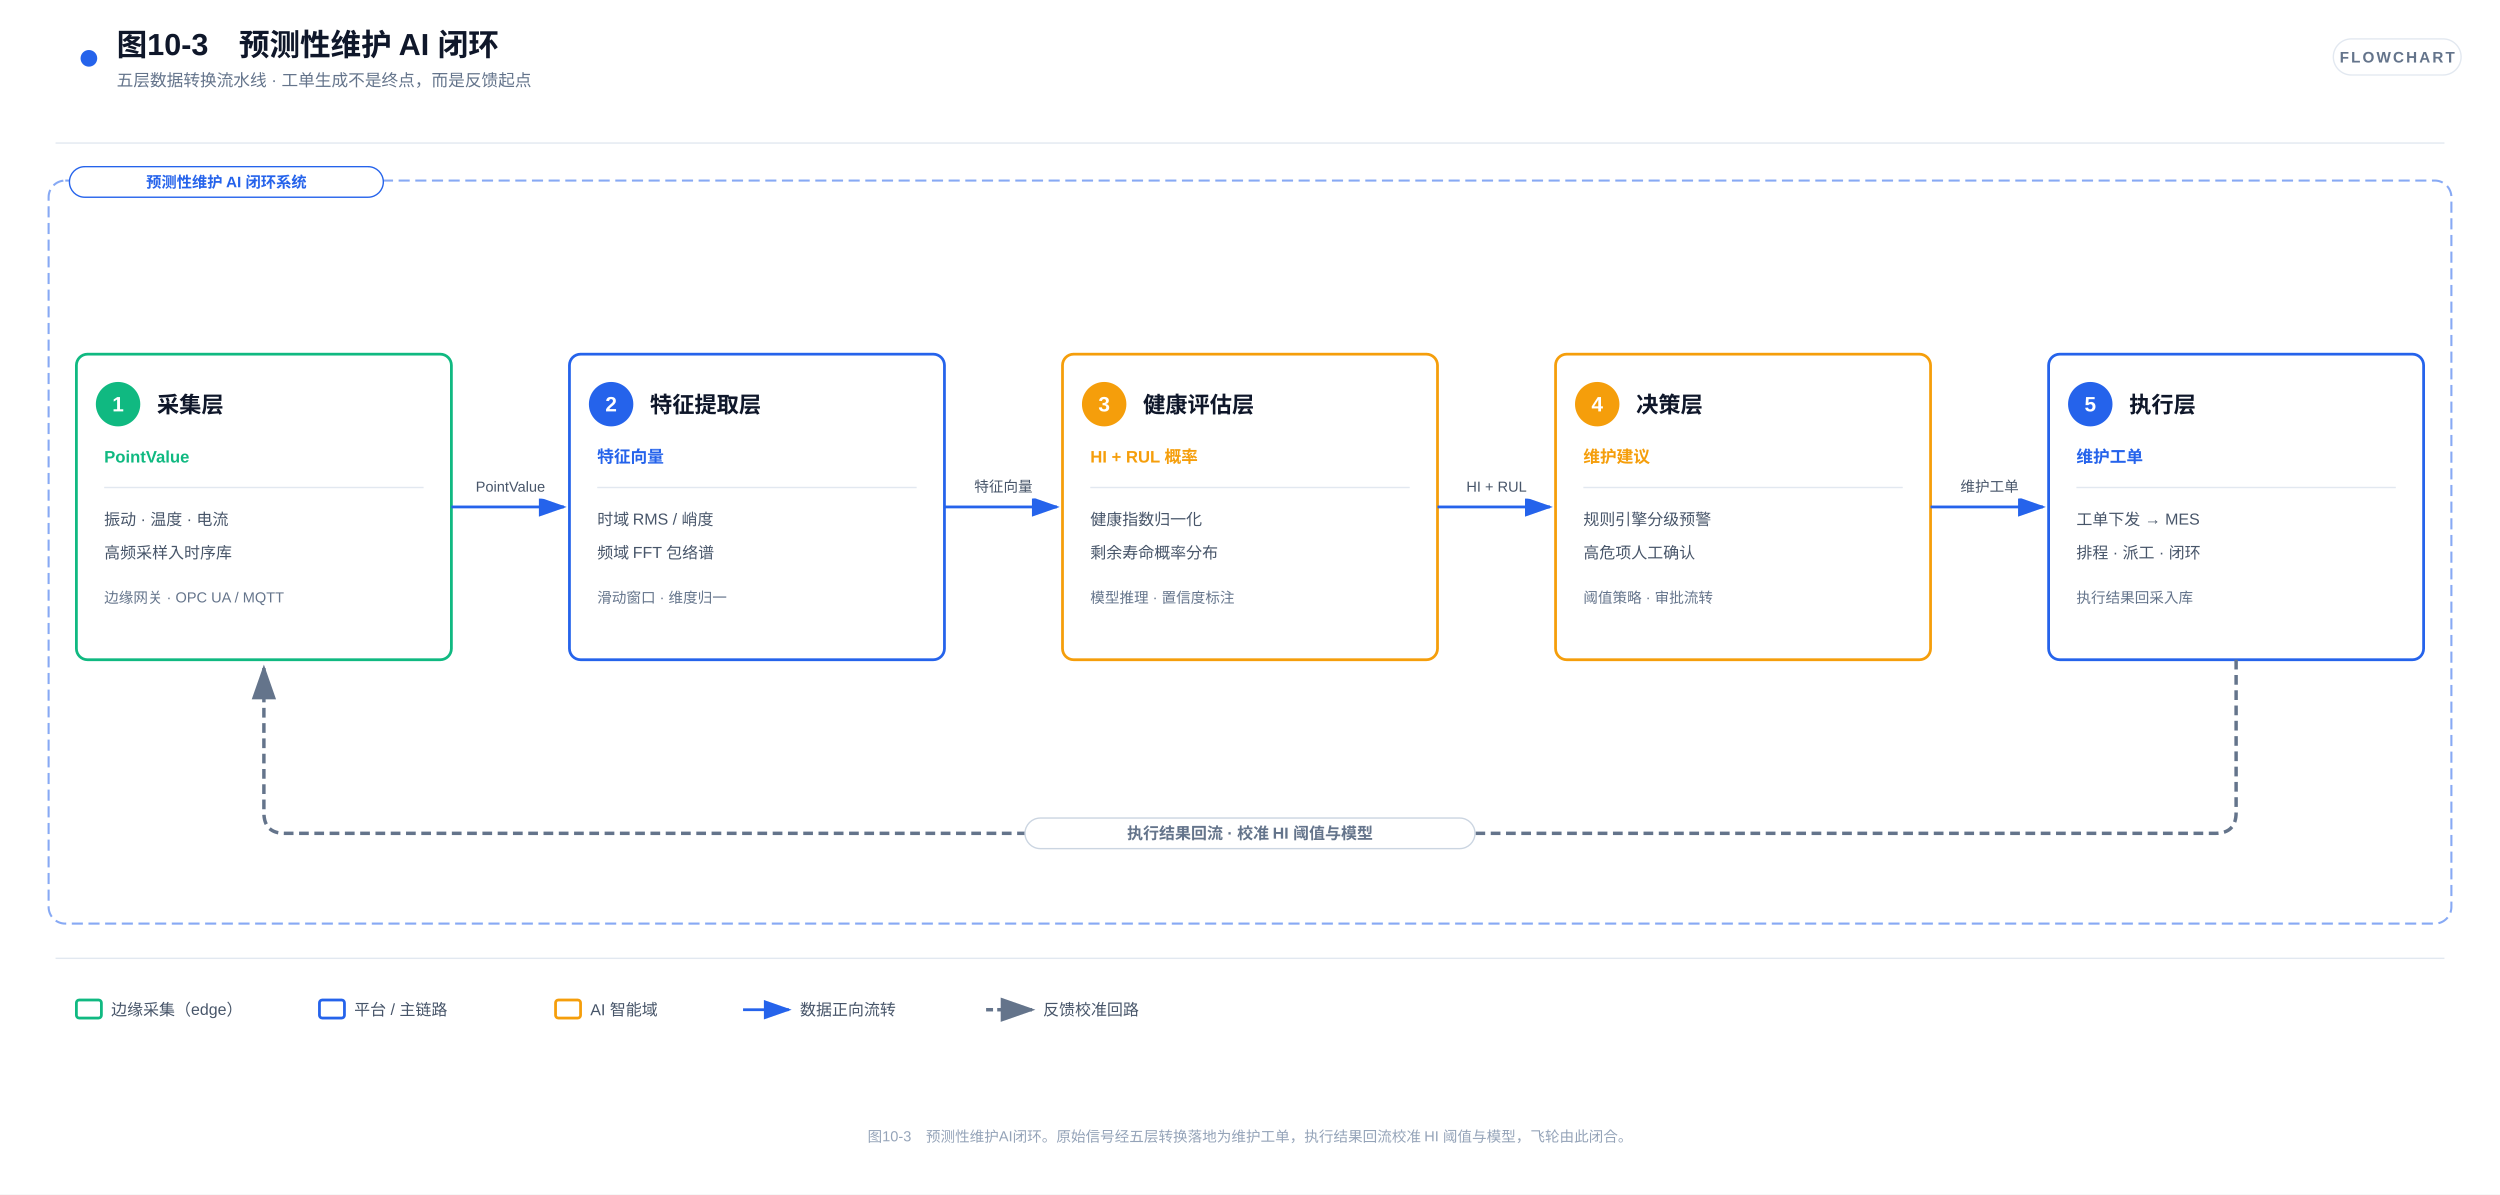
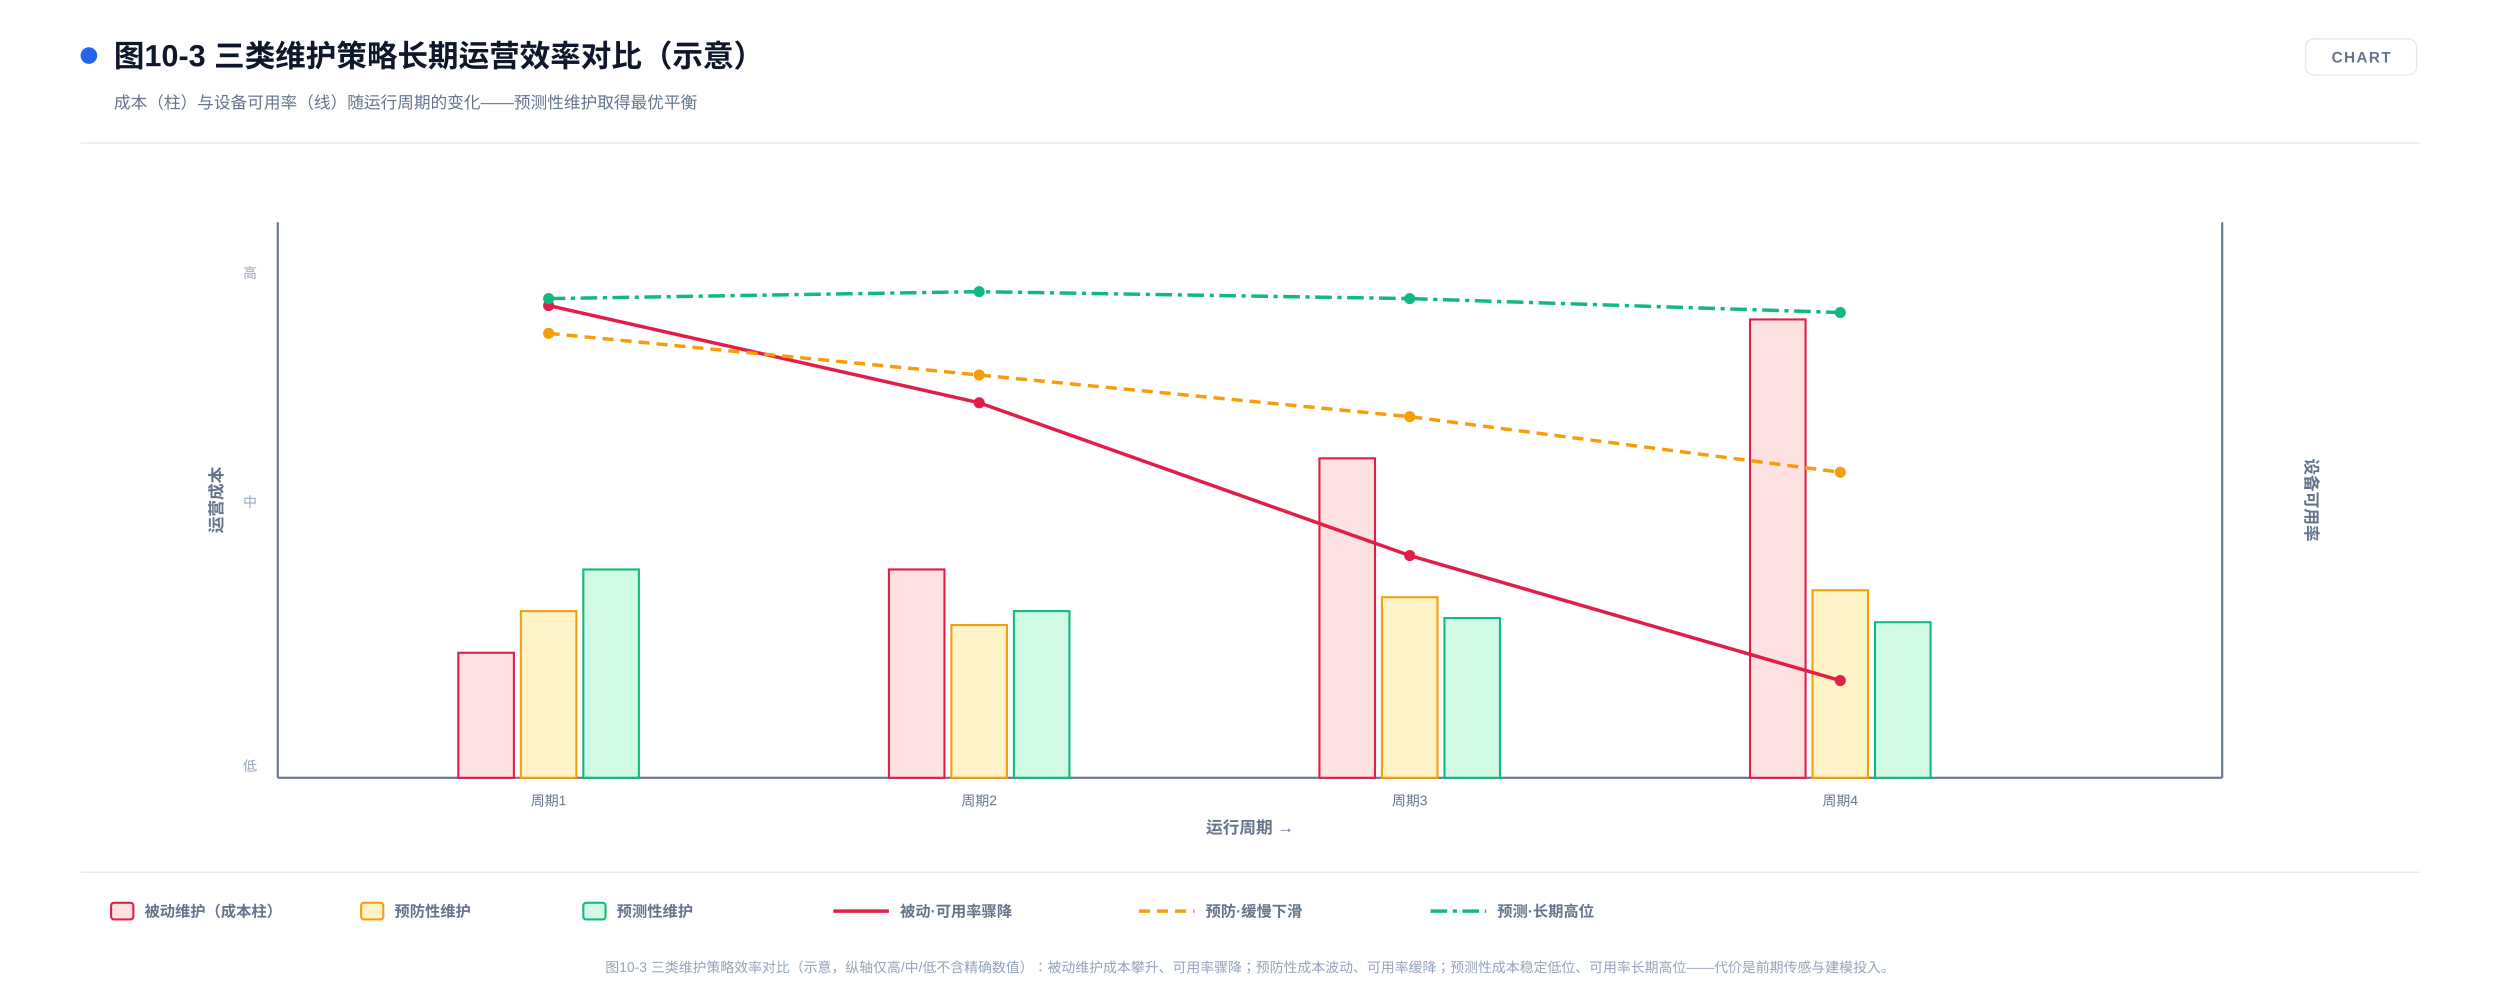
- <svg xmlns="http://www.w3.org/2000/svg" width="1800" height="860" viewBox="0 0 1800 860" data-style="architecture-diagram-wireframe-white" font-family="'JetBrains Mono','PingFang SC','Microsoft YaHei',Arial,sans-serif" text-rendering="geometricPrecision">
+ <svg xmlns="http://www.w3.org/2000/svg" width="1800" height="720" viewBox="0 0 1800 720" role="img" aria-label="图10-3 三类维护策略长期运营效率对比" data-style="architecture-diagram-wireframe-white" font-family="'JetBrains Mono','PingFang SC','Microsoft YaHei',Arial,sans-serif">
  <defs>
-     <marker id="ah-blue" markerWidth="10" markerHeight="7" refX="9" refY="3.5" orient="auto">
-       <polygon points="0 0,10 3.5,0 7" fill="#2563EB" />
-     </marker>
    <marker id="ah-gray" markerWidth="10" markerHeight="7" refX="9" refY="3.5" orient="auto">
      <polygon points="0 0,10 3.5,0 7" fill="#64748B" />
    </marker>
-     <marker id="ah-green" markerWidth="10" markerHeight="7" refX="9" refY="3.5" orient="auto">
-       <polygon points="0 0,10 3.5,0 7" fill="#10B981" />
-     </marker>
-     <marker id="ah-orange" markerWidth="10" markerHeight="7" refX="9" refY="3.5" orient="auto">
-       <polygon points="0 0,10 3.5,0 7" fill="#F59E0B" />
-     </marker>
-     <marker id="ah-purple" markerWidth="10" markerHeight="7" refX="9" refY="3.5" orient="auto">
-       <polygon points="0 0,10 3.5,0 7" fill="#7C3AED" />
-     </marker>
  </defs>
-   <rect x="0" y="0" width="1800" height="860" fill="#FFFFFF" />
-   <circle cx="64" cy="42" r="6" fill="#2563EB" />
-   <text x="84" y="40" font-size="22" font-weight="700" fill="#0F172A">图10-3　预测性维护 AI 闭环</text>
-   <text x="84" y="62" font-size="12" fill="#64748B">五层数据转换流水线 · 工单生成不是终点，而是反馈起点</text>
-   <rect x="1680" y="28" width="92" height="26" rx="13" fill="#FFFFFF" stroke="#E2E8F0" />
-   <text x="1726" y="45" font-size="11" font-weight="700" fill="#64748B" text-anchor="middle" letter-spacing="1.5">FLOWCHART</text>
-   <line x1="40" y1="103" x2="1760" y2="103" stroke="#E2E8F0" />
-   <rect x="35" y="130" width="1730" height="535" rx="12" fill="none" stroke="#2563EB" stroke-width="1.5" stroke-dasharray="8 4" opacity="0.55" />
-   <rect x="50" y="120" width="226" height="22" rx="11" fill="#FFFFFF" stroke="#2563EB" stroke-width="1" />
-   <text x="163" y="135" font-size="11" font-weight="700" fill="#2563EB" text-anchor="middle">预测性维护 AI 闭环系统</text>
+   <rect x="0" y="0" width="1800" height="720" fill="#FFFFFF" />
+   <circle cx="64" cy="40" r="6" fill="#2563EB" />
+   <text x="82" y="48" fill="#0F172A" font-size="22" font-weight="700">图10-3 三类维护策略长期运营效率对比（示意）</text>
+   <text x="82" y="78" fill="#64748B" font-size="12" font-weight="500">成本（柱）与设备可用率（线）随运行周期的变化——预测性维护取得最优平衡</text>
+   <rect x="1660" y="28" width="80" height="26" rx="6" fill="#FFFFFF" stroke="#E2E8F0" stroke-width="1" />
+   <text x="1700" y="45" fill="#64748B" font-size="11" font-weight="700" text-anchor="middle" letter-spacing="1">CHART</text>
+   <line x1="58" y1="103" x2="1742" y2="103" stroke="#E2E8F0" stroke-width="1" />
+   <line x1="200" y1="560" x2="1600" y2="560" stroke="#64748B" stroke-width="1.5" />
+   <line x1="200" y1="160" x2="200" y2="560" stroke="#64748B" stroke-width="1.5" />
+   <line x1="1600" y1="160" x2="1600" y2="560" stroke="#64748B" stroke-width="1.5" />
+   <text x="160" y="360" fill="#64748B" font-size="12" font-weight="600" text-anchor="middle" transform="rotate(-90 160 360)">运营成本</text>
+   <text x="1660" y="360" fill="#64748B" font-size="12" font-weight="600" text-anchor="middle" transform="rotate(90 1660 360)">设备可用率</text>
+   <text x="900" y="600" fill="#64748B" font-size="12" font-weight="600" text-anchor="middle">运行周期 →</text>
+   <text x="185" y="200" fill="#94A3B8" font-size="10" text-anchor="end">高</text>
+   <text x="185" y="365" fill="#94A3B8" font-size="10" text-anchor="end">中</text>
+   <text x="185" y="555" fill="#94A3B8" font-size="10" text-anchor="end">低</text>
  <g>
-     <rect x="55" y="255" width="270" height="220" rx="8" fill="#FFFFFF" stroke="#10B981" stroke-width="2" />
-     <circle cx="85" cy="291" r="16" fill="#10B981" />
-     <text x="85" y="291" font-size="15" font-weight="700" fill="#FFFFFF" text-anchor="middle" dominant-baseline="central">1</text>
-     <text x="113" y="297" font-size="16" font-weight="700" fill="#0F172A">采集层</text>
-     <text x="75" y="333" font-size="12" font-weight="700" fill="#10B981">PointValue</text>
-     <line x1="75" y1="351" x2="305" y2="351" stroke="#E2E8F0" />
-     <text x="75" y="378" font-size="11.5" fill="#475569">振动 · 温度 · 电流</text>
-     <text x="75" y="402" font-size="11.5" fill="#475569">高频采样入时序库</text>
-     <text x="75" y="434" font-size="10.5" fill="#64748B">边缘网关 · OPC UA / MQTT</text>
+     <rect x="330" y="470" width="40" height="90" fill="#FEE2E2" stroke="#E11D48" stroke-width="1.5" />
+     <rect x="375" y="440" width="40" height="120" fill="#FEF3C7" stroke="#F59E0B" stroke-width="1.5" />
+     <rect x="420" y="410" width="40" height="150" fill="#D1FAE5" stroke="#10B981" stroke-width="1.5" />
+     <text x="395" y="580" fill="#64748B" font-size="10" text-anchor="middle">周期1</text>
+     <rect x="640" y="410" width="40" height="150" fill="#FEE2E2" stroke="#E11D48" stroke-width="1.5" />
+     <rect x="685" y="450" width="40" height="110" fill="#FEF3C7" stroke="#F59E0B" stroke-width="1.5" />
+     <rect x="730" y="440" width="40" height="120" fill="#D1FAE5" stroke="#10B981" stroke-width="1.5" />
+     <text x="705" y="580" fill="#64748B" font-size="10" text-anchor="middle">周期2</text>
+     <rect x="950" y="330" width="40" height="230" fill="#FEE2E2" stroke="#E11D48" stroke-width="1.5" />
+     <rect x="995" y="430" width="40" height="130" fill="#FEF3C7" stroke="#F59E0B" stroke-width="1.5" />
+     <rect x="1040" y="445" width="40" height="115" fill="#D1FAE5" stroke="#10B981" stroke-width="1.5" />
+     <text x="1015" y="580" fill="#64748B" font-size="10" text-anchor="middle">周期3</text>
+     <rect x="1260" y="230" width="40" height="330" fill="#FEE2E2" stroke="#E11D48" stroke-width="1.5" />
+     <rect x="1305" y="425" width="40" height="135" fill="#FEF3C7" stroke="#F59E0B" stroke-width="1.5" />
+     <rect x="1350" y="448" width="40" height="112" fill="#D1FAE5" stroke="#10B981" stroke-width="1.5" />
+     <text x="1325" y="580" fill="#64748B" font-size="10" text-anchor="middle">周期4</text>
  </g>
-   <g>
-     <rect x="410" y="255" width="270" height="220" rx="8" fill="#FFFFFF" stroke="#2563EB" stroke-width="2" />
-     <circle cx="440" cy="291" r="16" fill="#2563EB" />
-     <text x="440" y="291" font-size="15" font-weight="700" fill="#FFFFFF" text-anchor="middle" dominant-baseline="central">2</text>
-     <text x="468" y="297" font-size="16" font-weight="700" fill="#0F172A">特征提取层</text>
-     <text x="430" y="333" font-size="12" font-weight="700" fill="#2563EB">特征向量</text>
-     <line x1="430" y1="351" x2="660" y2="351" stroke="#E2E8F0" />
-     <text x="430" y="378" font-size="11.5" fill="#475569">时域 RMS / 峭度</text>
-     <text x="430" y="402" font-size="11.5" fill="#475569">频域 FFT 包络谱</text>
-     <text x="430" y="434" font-size="10.5" fill="#64748B">滑动窗口 · 维度归一</text>
-   </g>
-   <g>
-     <rect x="765" y="255" width="270" height="220" rx="8" fill="#FFFFFF" stroke="#F59E0B" stroke-width="2" />
-     <circle cx="795" cy="291" r="16" fill="#F59E0B" />
-     <text x="795" y="291" font-size="15" font-weight="700" fill="#FFFFFF" text-anchor="middle" dominant-baseline="central">3</text>
-     <text x="823" y="297" font-size="16" font-weight="700" fill="#0F172A">健康评估层</text>
-     <text x="785" y="333" font-size="12" font-weight="700" fill="#F59E0B">HI + RUL 概率</text>
-     <line x1="785" y1="351" x2="1015" y2="351" stroke="#E2E8F0" />
-     <text x="785" y="378" font-size="11.5" fill="#475569">健康指数归一化</text>
-     <text x="785" y="402" font-size="11.5" fill="#475569">剩余寿命概率分布</text>
-     <text x="785" y="434" font-size="10.5" fill="#64748B">模型推理 · 置信度标注</text>
-   </g>
-   <g>
-     <rect x="1120" y="255" width="270" height="220" rx="8" fill="#FFFFFF" stroke="#F59E0B" stroke-width="2" />
-     <circle cx="1150" cy="291" r="16" fill="#F59E0B" />
-     <text x="1150" y="291" font-size="15" font-weight="700" fill="#FFFFFF" text-anchor="middle" dominant-baseline="central">4</text>
-     <text x="1178" y="297" font-size="16" font-weight="700" fill="#0F172A">决策层</text>
-     <text x="1140" y="333" font-size="12" font-weight="700" fill="#F59E0B">维护建议</text>
-     <line x1="1140" y1="351" x2="1370" y2="351" stroke="#E2E8F0" />
-     <text x="1140" y="378" font-size="11.5" fill="#475569">规则引擎分级预警</text>
-     <text x="1140" y="402" font-size="11.5" fill="#475569">高危项人工确认</text>
-     <text x="1140" y="434" font-size="10.5" fill="#64748B">阈值策略 · 审批流转</text>
-   </g>
-   <g>
-     <rect x="1475" y="255" width="270" height="220" rx="8" fill="#FFFFFF" stroke="#2563EB" stroke-width="2" />
-     <circle cx="1505" cy="291" r="16" fill="#2563EB" />
-     <text x="1505" y="291" font-size="15" font-weight="700" fill="#FFFFFF" text-anchor="middle" dominant-baseline="central">5</text>
-     <text x="1533" y="297" font-size="16" font-weight="700" fill="#0F172A">执行层</text>
-     <text x="1495" y="333" font-size="12" font-weight="700" fill="#2563EB">维护工单</text>
-     <line x1="1495" y1="351" x2="1725" y2="351" stroke="#E2E8F0" />
-     <text x="1495" y="378" font-size="11.5" fill="#475569">工单下发 → MES</text>
-     <text x="1495" y="402" font-size="11.5" fill="#475569">排程 · 派工 · 闭环</text>
-     <text x="1495" y="434" font-size="10.5" fill="#64748B">执行结果回采入库</text>
-   </g>
-   <line x1="325" y1="365" x2="406" y2="365" stroke="#2563EB" stroke-width="2" marker-end="url(#ah-blue)" />
-   <line x1="680" y1="365" x2="761" y2="365" stroke="#2563EB" stroke-width="2" marker-end="url(#ah-blue)" />
-   <line x1="1035" y1="365" x2="1116" y2="365" stroke="#2563EB" stroke-width="2" marker-end="url(#ah-blue)" />
-   <line x1="1390" y1="365" x2="1471" y2="365" stroke="#2563EB" stroke-width="2" marker-end="url(#ah-blue)" />
-   <g font-size="10.5" fill="#475569" text-anchor="middle">
-     <rect x="332" y="341" width="71" height="18" rx="9" fill="#FFFFFF" />
-     <text x="367.5" y="354">PointValue</text>
-     <rect x="693" y="341" width="59" height="18" rx="9" fill="#FFFFFF" />
-     <text x="722.5" y="354">特征向量</text>
-     <rect x="1044" y="341" width="67" height="18" rx="9" fill="#FFFFFF" />
-     <text x="1077.5" y="354">HI + RUL</text>
-     <rect x="1403" y="341" width="59" height="18" rx="9" fill="#FFFFFF" />
-     <text x="1432.5" y="354">维护工单</text>
-   </g>
-   <path d="M 1610 475 L 1610 585 Q 1610 600 1595 600 L 205 600 Q 190 600 190 585 L 190 481" fill="none" stroke="#64748B" stroke-width="2.5" stroke-dasharray="7 4" marker-end="url(#ah-gray)" />
-   <rect x="738" y="589" width="324" height="22" rx="11" fill="#FFFFFF" stroke="#CBD5E1" />
-   <text x="900" y="604" font-size="11.5" font-weight="600" fill="#64748B" text-anchor="middle">执行结果回流 · 校准 HI 阈值与模型</text>
-   <line x1="40" y1="690" x2="1760" y2="690" stroke="#E2E8F0" />
-   <g font-size="11.5" fill="#475569">
-     <rect x="55" y="720" width="18" height="13" rx="2" fill="#FFFFFF" stroke="#10B981" stroke-width="2" />
-     <text x="80" y="731">边缘采集（edge）</text>
-     <rect x="230" y="720" width="18" height="13" rx="2" fill="#FFFFFF" stroke="#2563EB" stroke-width="2" />
-     <text x="255" y="731">平台 / 主链路</text>
-     <rect x="400" y="720" width="18" height="13" rx="2" fill="#FFFFFF" stroke="#F59E0B" stroke-width="2" />
-     <text x="425" y="731">AI 智能域</text>
-     <line x1="535" y1="727" x2="568" y2="727" stroke="#2563EB" stroke-width="2" marker-end="url(#ah-blue)" />
-     <text x="576" y="731">数据正向流转</text>
-     <line x1="710" y1="727" x2="743" y2="727" stroke="#64748B" stroke-width="2.5" stroke-dasharray="5 3" marker-end="url(#ah-gray)" />
-     <text x="751" y="731">反馈校准回路</text>
-   </g>
-   <text x="900" y="822" font-size="10.5" fill="#94A3B8" text-anchor="middle">图10-3　预测性维护AI闭环。原始信号经五层转换落地为维护工单，执行结果回流校准 HI 阈值与模型，飞轮由此闭合。</text>
+   <polyline points="395,220 705,290 1015,400 1325,490" fill="none" stroke="#E11D48" stroke-width="2.5" />
+   <circle cx="395" cy="220" r="4" fill="#E11D48" />
+   <circle cx="705" cy="290" r="4" fill="#E11D48" />
+   <circle cx="1015" cy="400" r="4" fill="#E11D48" />
+   <circle cx="1325" cy="490" r="4" fill="#E11D48" />
+   <polyline points="395,240 705,270 1015,300 1325,340" fill="none" stroke="#F59E0B" stroke-width="2.5" stroke-dasharray="8 5" />
+   <circle cx="395" cy="240" r="4" fill="#F59E0B" />
+   <circle cx="705" cy="270" r="4" fill="#F59E0B" />
+   <circle cx="1015" cy="300" r="4" fill="#F59E0B" />
+   <circle cx="1325" cy="340" r="4" fill="#F59E0B" />
+   <polyline points="395,215 705,210 1015,215 1325,225" fill="none" stroke="#10B981" stroke-width="2.5" stroke-dasharray="12 4 3 4" />
+   <circle cx="395" cy="215" r="4" fill="#10B981" />
+   <circle cx="705" cy="210" r="4" fill="#10B981" />
+   <circle cx="1015" cy="215" r="4" fill="#10B981" />
+   <circle cx="1325" cy="225" r="4" fill="#10B981" />
+   <line x1="58" y1="628" x2="1742" y2="628" stroke="#E2E8F0" stroke-width="1" />
+   <rect x="80" y="650" width="16" height="12" rx="2" fill="#FEE2E2" stroke="#E11D48" stroke-width="1.5" />
+   <text x="104" y="660" fill="#64748B" font-size="11" font-weight="600">被动维护（成本柱）</text>
+   <rect x="260" y="650" width="16" height="12" rx="2" fill="#FEF3C7" stroke="#F59E0B" stroke-width="1.5" />
+   <text x="284" y="660" fill="#64748B" font-size="11" font-weight="600">预防性维护</text>
+   <rect x="420" y="650" width="16" height="12" rx="2" fill="#D1FAE5" stroke="#10B981" stroke-width="1.5" />
+   <text x="444" y="660" fill="#64748B" font-size="11" font-weight="600">预测性维护</text>
+   <line x1="600" y1="656" x2="640" y2="656" stroke="#E11D48" stroke-width="2.5" />
+   <text x="648" y="660" fill="#64748B" font-size="11" font-weight="600">被动·可用率骤降</text>
+   <line x1="820" y1="656" x2="860" y2="656" stroke="#F59E0B" stroke-width="2.5" stroke-dasharray="8 5" />
+   <text x="868" y="660" fill="#64748B" font-size="11" font-weight="600">预防·缓慢下滑</text>
+   <line x1="1030" y1="656" x2="1070" y2="656" stroke="#10B981" stroke-width="2.5" stroke-dasharray="12 4 3 4" />
+   <text x="1078" y="660" fill="#64748B" font-size="11" font-weight="600">预测·长期高位</text>
+   <text x="900" y="700" fill="#94A3B8" font-size="10" text-anchor="middle">图10-3 三类维护策略效率对比（示意，纵轴仅高/中/低不含精确数值）：被动维护成本攀升、可用率骤降；预防性成本波动、可用率缓降；预测性成本稳定低位、可用率长期高位——代价是前期传感与建模投入。</text>
</svg>
